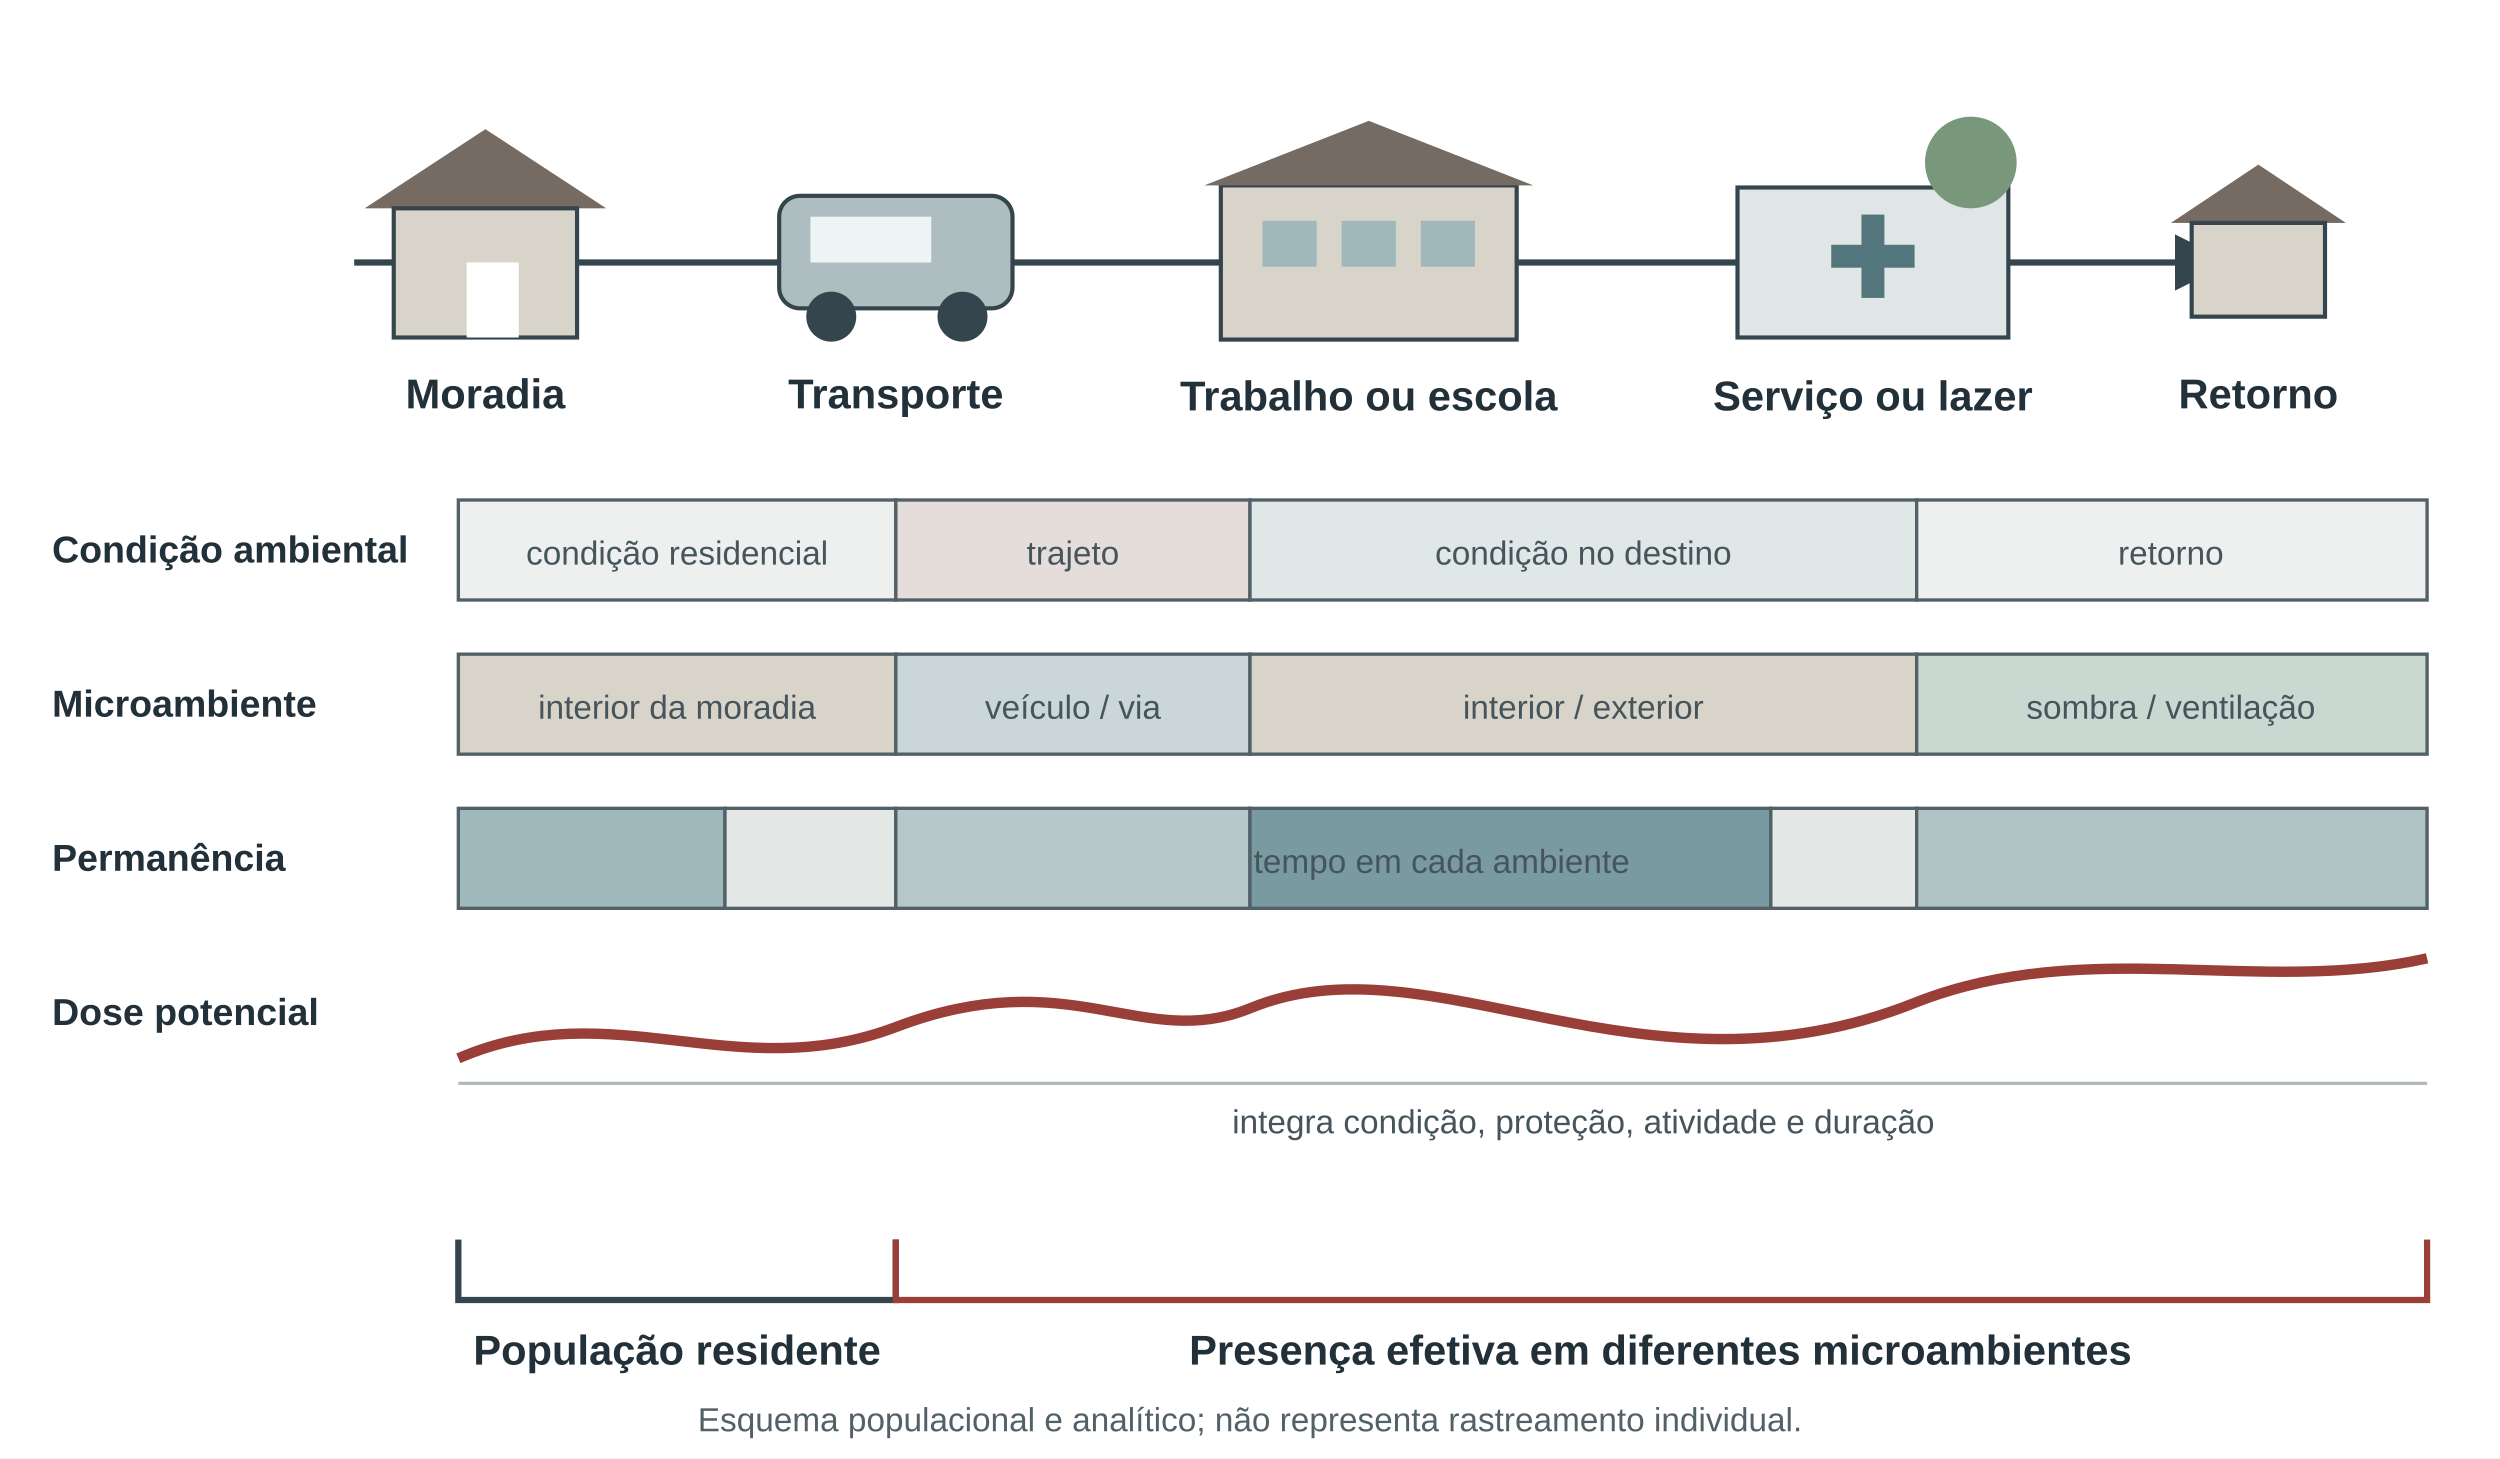
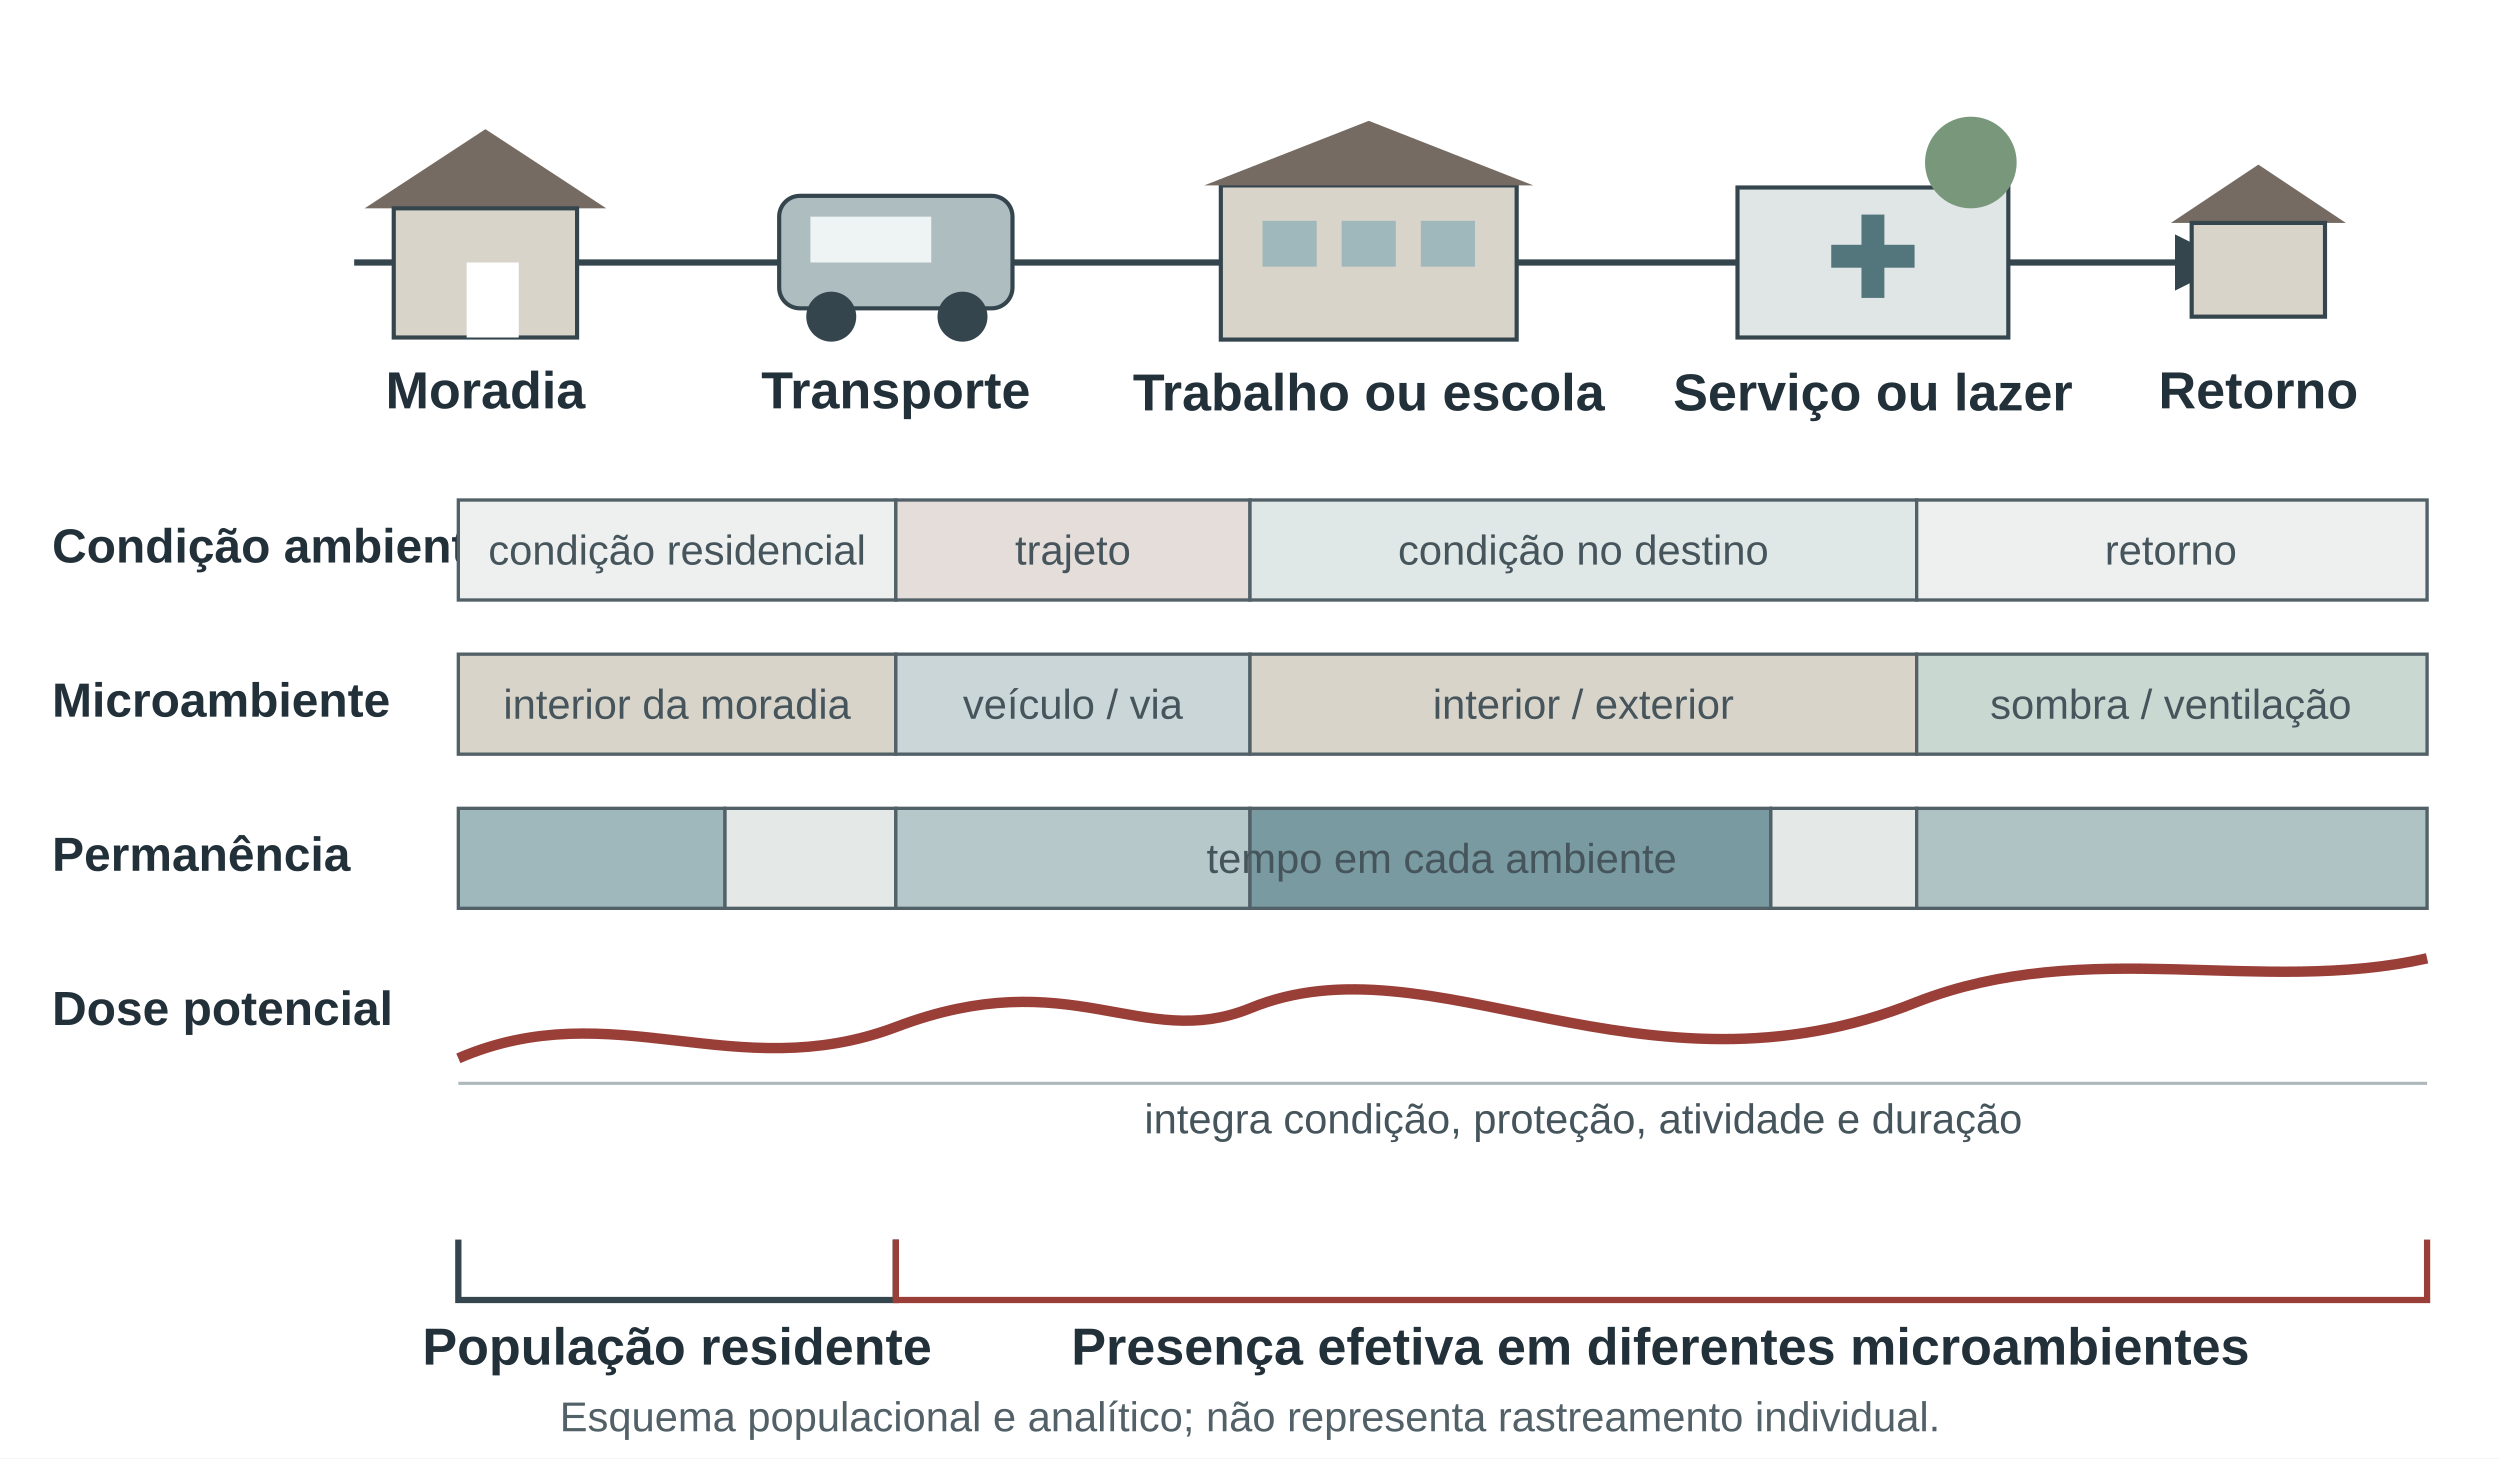
<svg xmlns="http://www.w3.org/2000/svg" viewBox="0 0 1200 700" role="img" aria-labelledby="title desc">
  <defs>
    <marker id="arrow" markerWidth="9" markerHeight="9" refX="7" refY="4.5" orient="auto">
      <path d="M0 0 L9 4.5 L0 9 Z" fill="#34454d" />
    </marker>
    <style>
-       .head{font:600 20px Arial,Helvetica,sans-serif;fill:#223039;text-anchor:middle}
-       .row{font:600 18px Arial,Helvetica,sans-serif;fill:#223039}
-       .small{font:400 16px Arial,Helvetica,sans-serif;fill:#46555c;text-anchor:middle}
+       .head{font:600 25px Arial,Helvetica,sans-serif;fill:#223039;text-anchor:middle}
+       .row{font:600 23px Arial,Helvetica,sans-serif;fill:#223039}
+       .small{font:400 20px Arial,Helvetica,sans-serif;fill:#46555c;text-anchor:middle}
      .box{stroke:#526168;stroke-width:1.6}
      .route{stroke:#34454d;stroke-width:3;fill:none;marker-end:url(#arrow)}
    </style>
  </defs>
  <rect width="1200" height="700" fill="#ffffff" />
  <g aria-label="Ambientes ao longo do dia">
    <line x1="170" y1="126" x2="1065" y2="126" class="route" />
    <g transform="translate(175 54)">
      <polygon points="0,46 58,8 116,46" fill="#756b62" />
      <rect x="14" y="46" width="88" height="62" fill="#d9d4ca" stroke="#34454d" stroke-width="2" />
      <rect x="49" y="72" width="25" height="36" fill="#fff" />
      <text class="head" x="58" y="142">Moradia</text>
    </g>
    <g transform="translate(374 70)">
      <rect x="0" y="24" width="112" height="54" rx="10" fill="#aebdc0" stroke="#34454d" stroke-width="2" />
      <rect x="15" y="34" width="58" height="22" fill="#eef3f4" />
      <circle cx="25" cy="82" r="12" fill="#34454d" />
      <circle cx="88" cy="82" r="12" fill="#34454d" />
      <text class="head" x="56" y="126">Transporte</text>
    </g>
    <g transform="translate(586 54)">
      <rect x="0" y="35" width="142" height="74" fill="#d9d4ca" stroke="#34454d" stroke-width="2" />
      <rect x="20" y="52" width="26" height="22" fill="#9eb8bc" />
      <rect x="58" y="52" width="26" height="22" fill="#9eb8bc" />
      <rect x="96" y="52" width="26" height="22" fill="#9eb8bc" />
      <path d="M-8 35 L71 4 L150 35" fill="#756b62" />
      <text class="head" x="71" y="143">Trabalho ou escola</text>
    </g>
    <g transform="translate(834 54)">
      <rect x="0" y="36" width="130" height="72" fill="#dfe6e5" stroke="#34454d" stroke-width="2" />
      <path d="M65 49 V89 M45 69 H85" stroke="#53757c" stroke-width="11" />
      <circle cx="112" cy="24" r="22" fill="#78977b" />
      <text class="head" x="65" y="143">Serviço ou lazer</text>
    </g>
    <g transform="translate(1042 73)">
      <polygon points="0,34 42,6 84,34" fill="#756b62" />
      <rect x="10" y="34" width="64" height="45" fill="#d9d4ca" stroke="#34454d" stroke-width="2" />
      <text class="head" x="42" y="123">Retorno</text>
    </g>
  </g>
  <g aria-label="Camadas da exposição" transform="translate(0 232)">
    <text class="row" x="25" y="38">Condição ambiental</text>
    <rect class="box" x="220" y="8" width="210" height="48" fill="#edf0ef" />
    <rect class="box" x="430" y="8" width="170" height="48" fill="#e5ddda" />
    <rect class="box" x="600" y="8" width="320" height="48" fill="#dfe8e7" />
    <rect class="box" x="920" y="8" width="245" height="48" fill="#edf0ef" />
    <text class="small" x="325" y="39">condição residencial</text>
    <text class="small" x="515" y="39">trajeto</text>
    <text class="small" x="760" y="39">condição no destino</text>
    <text class="small" x="1042" y="39">retorno</text>
    <text class="row" x="25" y="112">Microambiente</text>
    <rect class="box" x="220" y="82" width="210" height="48" fill="#d9d4ca" />
    <rect class="box" x="430" y="82" width="170" height="48" fill="#cbd6d8" />
    <rect class="box" x="600" y="82" width="320" height="48" fill="#d9d4ca" />
    <rect class="box" x="920" y="82" width="245" height="48" fill="#c9d8d1" />
    <text class="small" x="325" y="113">interior da moradia</text>
    <text class="small" x="515" y="113">veículo / via</text>
    <text class="small" x="760" y="113">interior / exterior</text>
    <text class="small" x="1042" y="113">sombra / ventilação</text>
    <text class="row" x="25" y="186">Permanência</text>
    <rect class="box" x="220" y="156" width="128" height="48" fill="#9eb8bc" />
    <rect class="box" x="348" y="156" width="82" height="48" fill="#e4e9e8" />
    <rect class="box" x="430" y="156" width="170" height="48" fill="#b6c8ca" />
    <rect class="box" x="600" y="156" width="250" height="48" fill="#789aa0" />
    <rect class="box" x="850" y="156" width="70" height="48" fill="#e4e9e8" />
    <rect class="box" x="920" y="156" width="245" height="48" fill="#afc3c4" />
    <text class="small" x="692" y="187" fill="#fff">tempo em cada ambiente</text>
    <text class="row" x="25" y="260">Dose potencial</text>
    <path d="M220 276 C294 244 353 290 430 261 C514 229 548 273 600 252 C687 216 788 302 920 249 C1002 217 1085 246 1165 228" fill="none" stroke="#9a3e38" stroke-width="5" />
    <path d="M220 288 H1165" stroke="#aeb7ba" stroke-width="1.5" />
    <text class="small" x="760" y="312">integra condição, proteção, atividade e duração</text>
  </g>
  <g aria-label="Diferença entre residência e presença">
    <path d="M220 595 V624 H430 V595" fill="none" stroke="#34454d" stroke-width="3" />
    <text class="head" x="325" y="655">População residente</text>
    <path d="M430 595 V624 H1165 V595" fill="none" stroke="#9a3e38" stroke-width="3" />
    <text class="head" x="797" y="655" fill="#9a3e38">Presença efetiva em diferentes microambientes</text>
  </g>
-   <text x="600" y="687" text-anchor="middle" font-family="Arial,Helvetica,sans-serif" font-size="16" fill="#526168">Esquema populacional e analítico; não representa rastreamento individual.</text>
+   <text x="600" y="687" text-anchor="middle" font-family="Arial,Helvetica,sans-serif" font-size="20" fill="#526168">Esquema populacional e analítico; não representa rastreamento individual.</text>
</svg>
